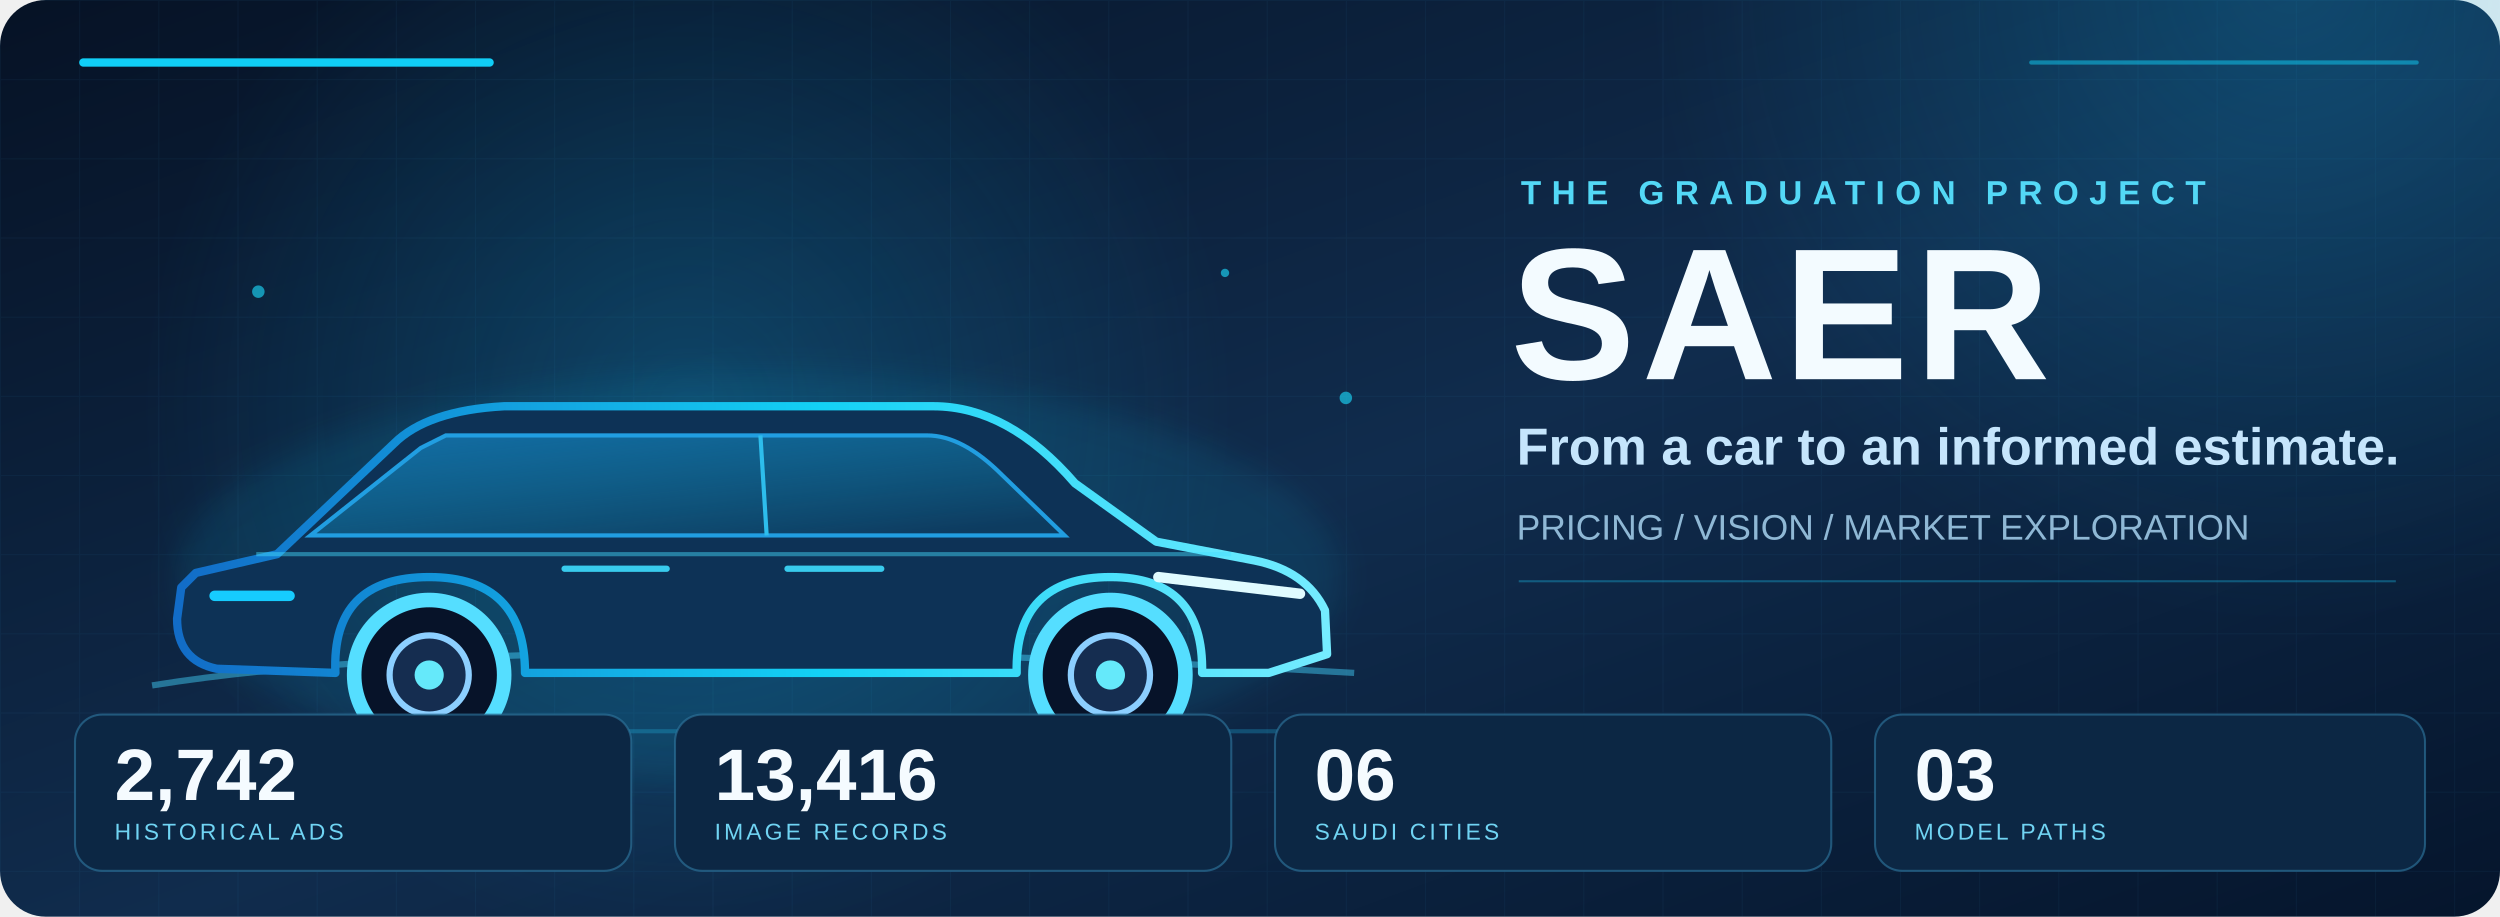
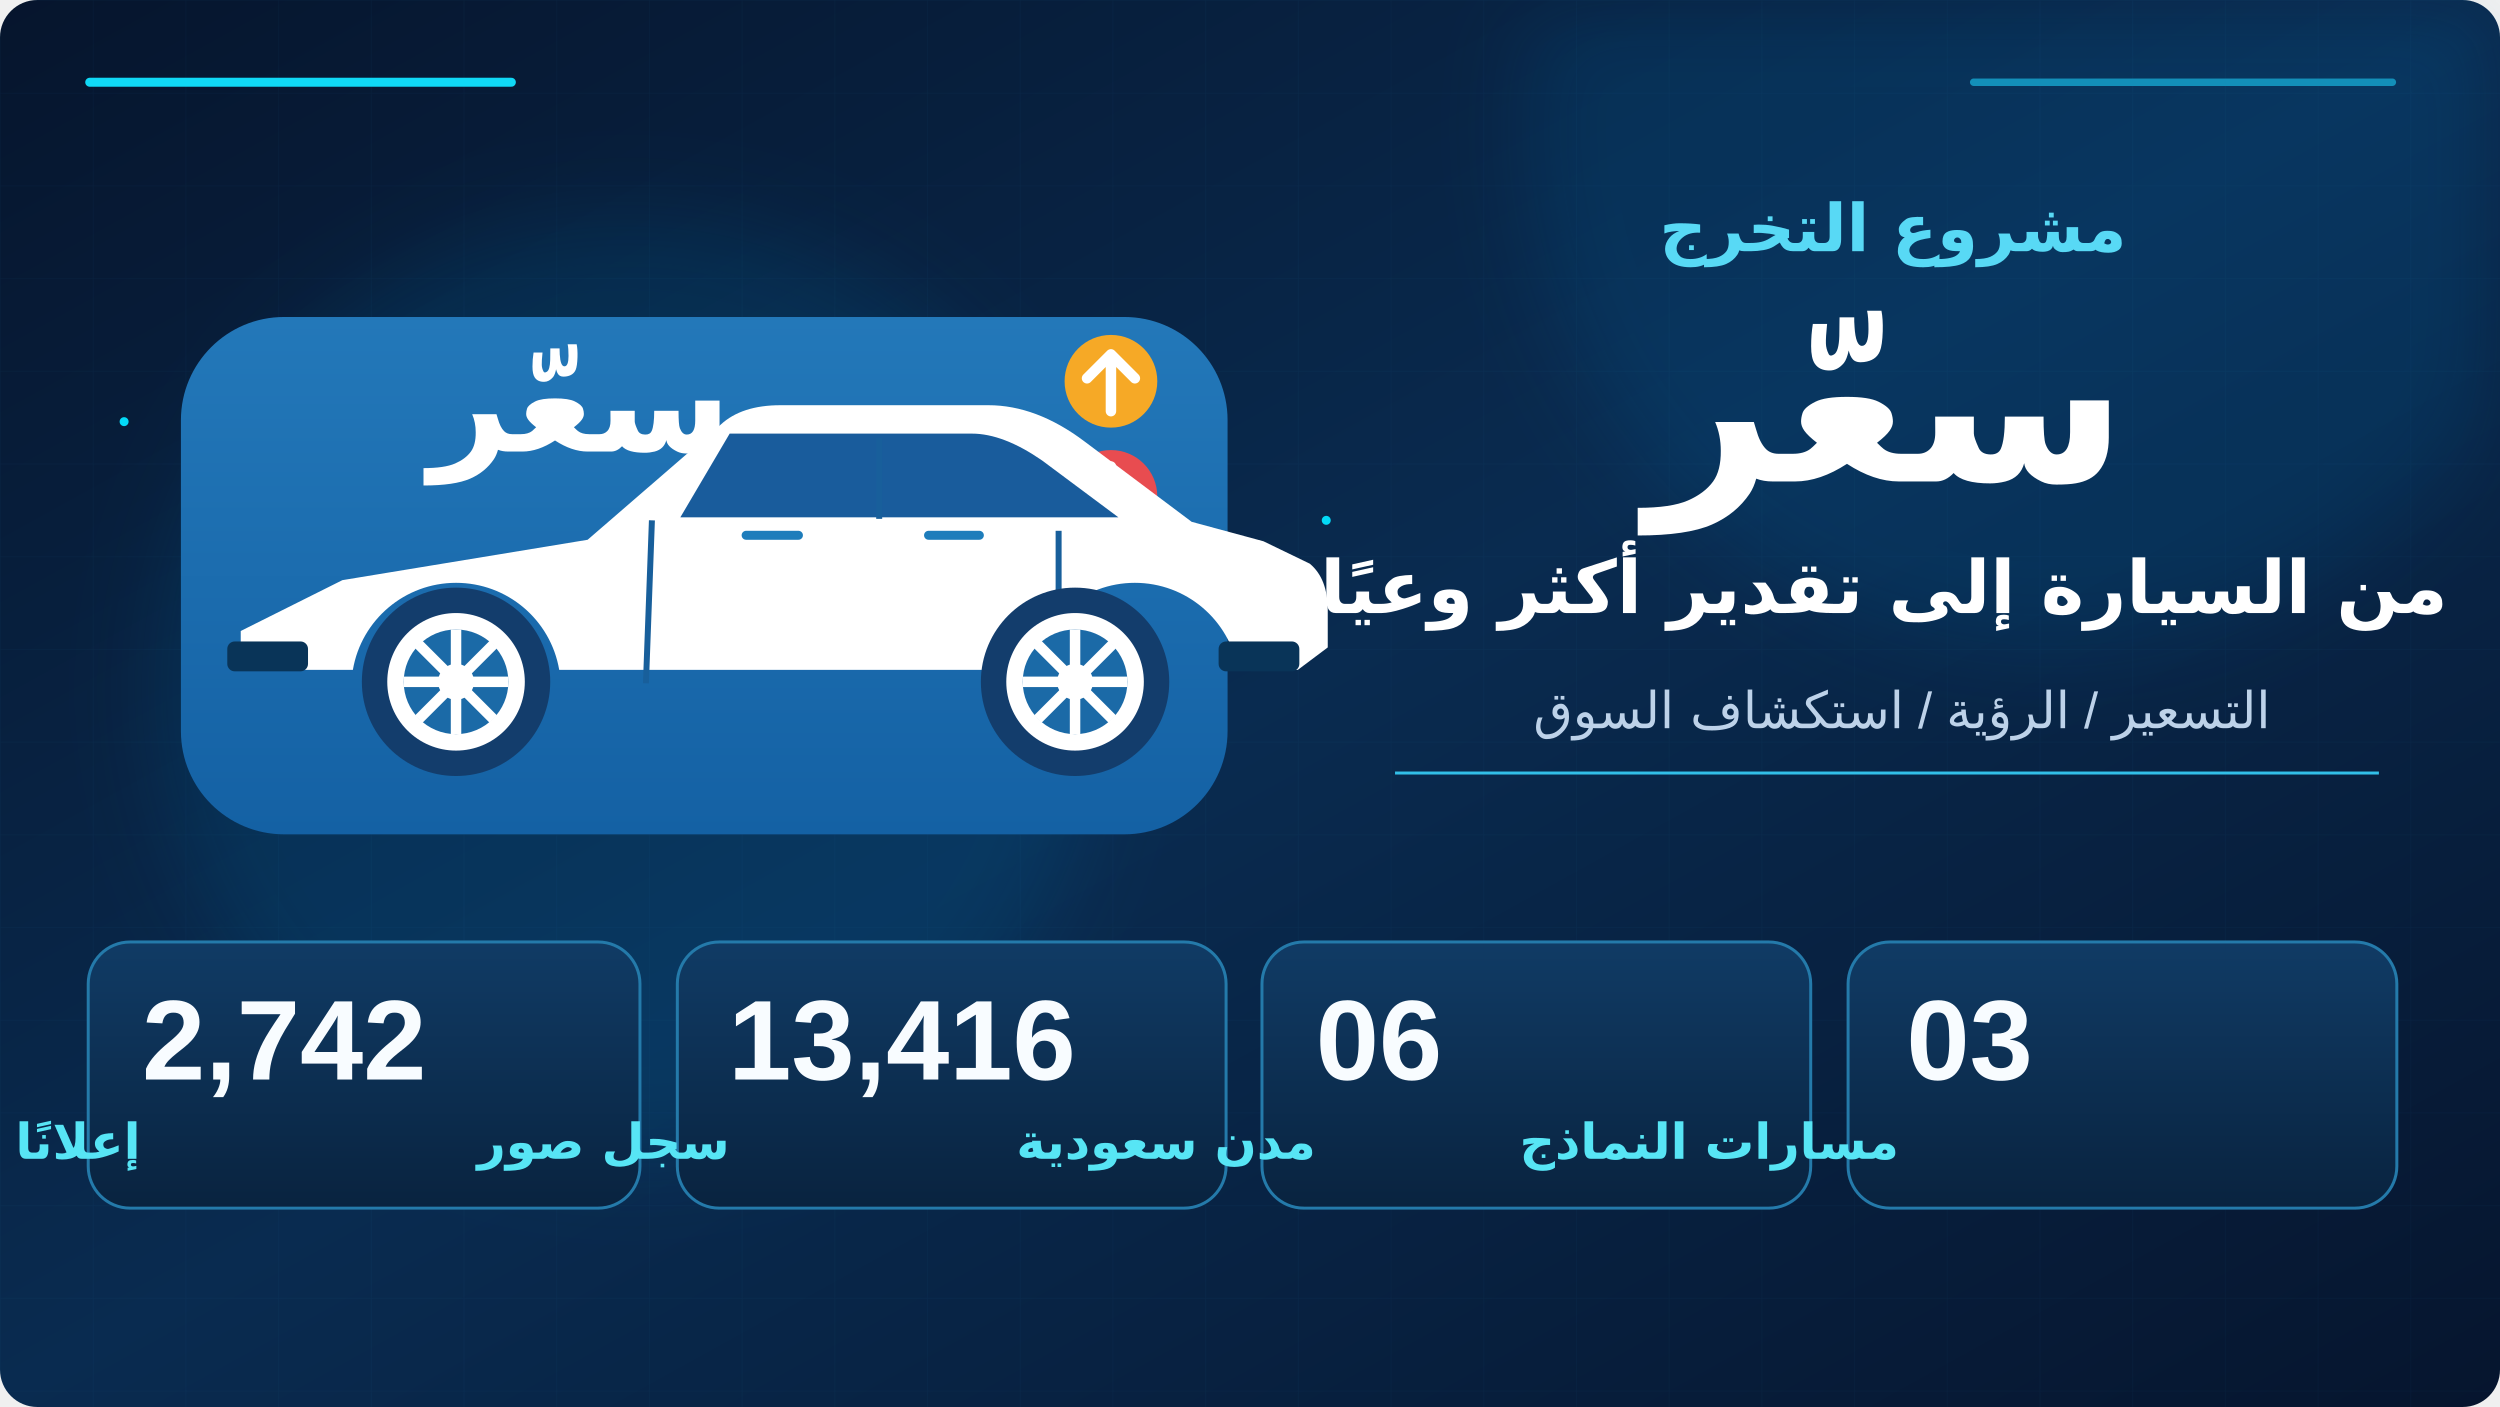
- <svg xmlns="http://www.w3.org/2000/svg" width="1200" height="440" viewBox="0 0 1200 440" role="img" aria-label="Saer project banner: 2,742 historical listings, 13,416 image records, six Saudi cities and three model paths">
+ <svg xmlns="http://www.w3.org/2000/svg" width="1672" height="941" viewBox="0 0 1672 941" role="img" aria-label="غلاف مشروع سعّر العربي: 2742 إعلانًا تاريخيًا و13416 سجل صورة وست مدن سعودية وثلاثة مسارات نماذج">
  <defs>
-     <linearGradient id="bg" x1="0" y1="0" x2="1" y2="1">
-       <stop stop-color="#061225" />
-       <stop offset=".53" stop-color="#102c4d" />
-       <stop offset="1" stop-color="#05152c" />
+     <linearGradient id="bg" x2="1" y2="1">
+       <stop stop-color="#06152d" />
+       <stop offset=".5" stop-color="#092b50" />
+       <stop offset="1" stop-color="#06152e" />
    </linearGradient>
-     <linearGradient id="line" x1="0" y1="0" x2="1" y2="0">
-       <stop stop-color="#126cc7" />
-       <stop offset=".56" stop-color="#13d1f5" />
-       <stop offset="1" stop-color="#75ecff" />
+     <linearGradient id="logo" x2="0" y2="1">
+       <stop stop-color="#2378b9" />
+       <stop offset="1" stop-color="#1461a4" />
    </linearGradient>
-     <linearGradient id="glass" x1="0" y1="0" x2=".8" y2="1">
-       <stop stop-color="#179ee7" stop-opacity=".55" />
-       <stop offset="1" stop-color="#13d5ff" stop-opacity=".06" />
+     <linearGradient id="card" x2="0" y2="1">
+       <stop stop-color="#103b65" />
+       <stop offset="1" stop-color="#09233f" />
    </linearGradient>
-     <radialGradient id="halo">
-       <stop stop-color="#11b5ec" stop-opacity=".23" />
-       <stop offset="1" stop-color="#11b5ec" stop-opacity="0" />
-     </radialGradient>
-     <pattern id="grid" width="38" height="38" patternUnits="userSpaceOnUse">
-       <path d="M 38 0 L 0 0 0 38" fill="none" stroke="#40aeea" stroke-opacity=".055" stroke-width="1" />
+     <pattern id="grid" width="62" height="62" patternUnits="userSpaceOnUse">
+       <path d="M62 0H0V62" fill="none" stroke="#3a9bd2" stroke-opacity=".05" />
    </pattern>
    <filter id="glow">
-       <feGaussianBlur stdDeviation="7" />
+       <feGaussianBlur stdDeviation="30" />
    </filter>
  </defs>
-   <rect width="1200" height="440" rx="22" fill="url(#bg)" />
-   <rect width="1200" height="440" rx="22" fill="url(#grid)" />
-   <circle cx="330" cy="195" r="260" fill="url(#halo)" />
-   <circle cx="1100" cy="-10" r="310" fill="url(#halo)" />
-   <path d="M 40 30 H 235" stroke="#10cef6" stroke-width="4" stroke-linecap="round" />
-   <path d="M 975 30 H 1160" stroke="#10cef6" stroke-opacity=".5" stroke-width="2" stroke-linecap="round" />
-   <text x="730" y="98" font-family="Arial, DejaVu Sans, sans-serif" font-size="16" letter-spacing="5" fill="#53d8f6" font-weight="700">THE GRADUATION PROJECT</text>
-   <text x="725" y="182" font-family="Arial, DejaVu Sans, sans-serif" font-size="90" letter-spacing="3" fill="#f3fbff" font-weight="800">SAER</text>
-   <text x="728" y="223" font-family="Arial, DejaVu Sans, sans-serif" font-size="25" fill="#c5e5fc" font-weight="600">From a car to an informed estimate.</text>
-   <text x="728" y="259" font-family="Arial, DejaVu Sans, sans-serif" font-size="17" fill="#8fb8d5">PRICING  /  VISION  /  MARKET EXPLORATION</text>
-   <path d="M 729 279 H 1150" stroke="#1bbce8" stroke-opacity=".36" stroke-width="1" />
-   <g transform="translate(58 104)">
-     <ellipse cx="306" cy="173" rx="280" ry="98" fill="#0bbde6" opacity=".10" filter="url(#glow)" />
-     <path d="M 15 225 C 145 204 370 206 592 219" stroke="#42d5ff" stroke-width="3" opacity=".45" fill="none" />
-     <path d="M 36 171 L 75 162 L 131 109 Q 147 93 184 91 L 390 91 Q 426 91 458 128 L 497 156 L 544 165 Q 569 170 578 189 L 579 210 L 551 219 L 519 219 Q 520 173 475 173 Q 429 173 430 219 L 194 219 Q 194 173 148 173 Q 101 173 103 219 L 46 217 Q 27 213 27 193 L 29 178 Z" fill="#0d3256" stroke="url(#line)" stroke-width="4" stroke-linejoin="round" />
-     <path d="M 156 105 L 387 105 Q 404 105 423 124 L 453 153 L 91 153 L 144 111 Z" fill="url(#glass)" stroke="#219ee1" stroke-width="2" />
-     <path d="M 307 105 L 310 153" stroke="#2dbdec" stroke-width="2" />
-     <path d="M 65 162 H 533" stroke="#45dfff" stroke-opacity=".45" stroke-width="2" />
-     <path d="M 498 173 L 566 181" stroke="#e0fbff" stroke-width="5" stroke-linecap="round" />
-     <path d="M 45 182 H 81" stroke="#16ccff" stroke-width="5" stroke-linecap="round" />
-     <path d="M 213 169 H 262" stroke="#38cbed" stroke-width="3" stroke-linecap="round" />
-     <path d="M 320 169 H 365" stroke="#38cbed" stroke-width="3" stroke-linecap="round" />
-     <g fill="#071329" stroke="#55deff" stroke-width="7">
-       <circle cx="148" cy="220" r="36" />
-       <circle cx="475" cy="220" r="36" />
+   <rect width="1672" height="941" rx="25" fill="url(#bg)" />
+   <rect width="1672" height="941" rx="25" fill="url(#grid)" />
+   <circle cx="1370" cy="85" r="350" fill="#058ad7" opacity=".12" filter="url(#glow)" />
+   <circle cx="420" cy="460" r="315" fill="#008ed0" opacity=".13" filter="url(#glow)" />
+   <path d="M60 55H342" stroke="#10d9f6" stroke-width="6" stroke-linecap="round" />
+   <path d="M1320 55H1600" stroke="#138fb9" stroke-width="5" stroke-linecap="round" />
+   <circle cx="83" cy="282" r="3" fill="#03daf7" />
+   <circle cx="887" cy="348" r="3" fill="#03daf7" />
+   <rect x="121" y="212" width="700" height="346" rx="69" fill="url(#logo)" />
+   <g fill="#fff" font-family="Arial, sans-serif" font-weight="800">
+     <text x="388" y="302" font-size="93" text-anchor="middle" direction="rtl">سعّر</text>
+   </g>
+   <circle cx="743" cy="255" r="31" fill="#f6a926" />
+   <path d="M743 275V237M743 237l-16 16M743 237l16 16" stroke="#fff" stroke-width="7" stroke-linecap="round" stroke-linejoin="round" />
+   <circle cx="743" cy="332" r="31" fill="#e84c50" />
+   <path d="M743 312v38M743 350l-16-16M743 350l16-16" stroke="#fff" stroke-width="7" stroke-linecap="round" stroke-linejoin="round" />
+   <g transform="translate(161 305)">
+     <path d="M0 117l68-34 164-27 89-77q14-13 40-13h139q32 0 64 24l72 54 48 13 31 15q12 10 12 31v25l-20 15h-40a70 70 0 0 0-138 0H213a70 70 0 0 0-138 0H29l-29-17z" fill="#fff" />
+     <path d="M327-15h162q21 0 47 18l51 38H294z" fill="#195c9c" />
+     <path d="M427-12v54M275 43l-4 109M547 50v96" stroke="#185f9b" stroke-width="4" fill="none" />
+     <path d="M338 53h35M460 53h34" stroke="#1e7dbb" stroke-width="6" stroke-linecap="round" />
+     <rect x="-9" y="124" width="54" height="20" rx="5" fill="#093458" />
+     <rect x="654" y="124" width="54" height="20" rx="5" fill="#093458" />
+     <g>
+       <circle cx="144" cy="151" r="63" fill="#133d6c" />
+       <circle cx="144" cy="151" r="46" fill="#fff" />
+       <circle cx="144" cy="151" r="35" fill="#1b6aa7" />
+       <circle cx="144" cy="151" r="12" fill="#fff" />
+       <circle cx="558" cy="151" r="63" fill="#133d6c" />
+       <circle cx="558" cy="151" r="46" fill="#fff" />
+       <circle cx="558" cy="151" r="35" fill="#1b6aa7" />
+       <circle cx="558" cy="151" r="12" fill="#fff" />
    </g>
-     <g fill="#152d50" stroke="#8ccfff" stroke-width="3">
-       <circle cx="148" cy="220" r="19" />
-       <circle cx="475" cy="220" r="19" />
-     </g>
-     <circle cx="148" cy="220" r="7" fill="#65e9fa" />
-     <circle cx="475" cy="220" r="7" fill="#65e9fa" />
-     <path d="M 44 247 H 581" stroke="#21bce8" stroke-opacity=".28" stroke-width="2" />
-     <g fill="#1ad2f4" opacity=".65">
-       <circle cx="66" cy="36" r="3" />
-       <circle cx="588" cy="87" r="3" />
-       <circle cx="530" cy="27" r="2" />
+     <g stroke="#fff" stroke-width="7">
+       <path d="M144 116v70M109 151h70M119 126l50 50M119 176l50-50M558 116v70M523 151h70M533 126l50 50M533 176l50-50" />
    </g>
  </g>
+   <g font-family="Arial, DejaVu Sans, sans-serif" text-anchor="middle" direction="rtl">
+     <text x="1266" y="168" fill="#58d9f5" font-size="44" font-weight="700">مشروع التخرج</text>
+     <text x="1262" y="322" fill="#fff" font-size="148" font-weight="800">سعّر</text>
+     <text x="1260" y="410" fill="#fff" font-size="49" font-weight="700">من السيارة إلى تقدير أكثر وعيًا</text>
+     <text x="1272" y="487" fill="#bdd2e9" font-size="34">التسعير / الرؤية / استكشاف السوق</text>
+   </g>
+   <path d="M933 517h658" stroke="#32bfe8" stroke-width="2" />
  <g font-family="Arial, DejaVu Sans, sans-serif">
-     <rect x="36" y="343" width="267" height="75" rx="13" fill="#0c2744" stroke="#2d749b" stroke-opacity=".65" />
-     <rect x="324" y="343" width="267" height="75" rx="13" fill="#0c2744" stroke="#2d749b" stroke-opacity=".65" />
-     <rect x="612" y="343" width="267" height="75" rx="13" fill="#0c2744" stroke="#2d749b" stroke-opacity=".65" />
-     <rect x="900" y="343" width="264" height="75" rx="13" fill="#0c2744" stroke="#2d749b" stroke-opacity=".65" />
-     <text x="55" y="384" fill="#f5fbff" font-size="35" font-weight="800">2,742</text>
-     <text x="55" y="403" fill="#70d4f3" font-size="11" letter-spacing="1.5">HISTORICAL ADS</text>
-     <text x="343" y="384" fill="#f5fbff" font-size="35" font-weight="800">13,416</text>
-     <text x="343" y="403" fill="#70d4f3" font-size="11" letter-spacing="1.5">IMAGE RECORDS</text>
-     <text x="631" y="384" fill="#f5fbff" font-size="35" font-weight="800">06</text>
-     <text x="631" y="403" fill="#70d4f3" font-size="11" letter-spacing="1.5">SAUDI CITIES</text>
-     <text x="919" y="384" fill="#f5fbff" font-size="35" font-weight="800">03</text>
-     <text x="919" y="403" fill="#70d4f3" font-size="11" letter-spacing="1.5">MODEL PATHS</text>
+     <rect x="59" y="630" width="369" height="178" rx="28" fill="url(#card)" stroke="#247aaa" stroke-width="2" />
+     <rect x="453" y="630" width="367" height="178" rx="28" fill="url(#card)" stroke="#247aaa" stroke-width="2" />
+     <rect x="844" y="630" width="367" height="178" rx="28" fill="url(#card)" stroke="#247aaa" stroke-width="2" />
+     <rect x="1236" y="630" width="367" height="178" rx="28" fill="url(#card)" stroke="#247aaa" stroke-width="2" />
+     <g fill="#f8fcff" font-size="76" font-weight="800">
+       <text x="95" y="722">2,742</text>
+       <text x="487" y="722">13,416</text>
+       <text x="880" y="722">06</text>
+       <text x="1275" y="722">03</text>
+     </g>
+     <g fill="#57e5f5" font-size="33" font-weight="700" direction="rtl">
+       <text x="94" y="775">إعلانًا تاريخيًا</text>
+       <text x="488" y="775">سجل صور</text>
+       <text x="880" y="775">مدن سعودية</text>
+       <text x="1270" y="775">مسارات النماذج</text>
+     </g>
  </g>
</svg>
